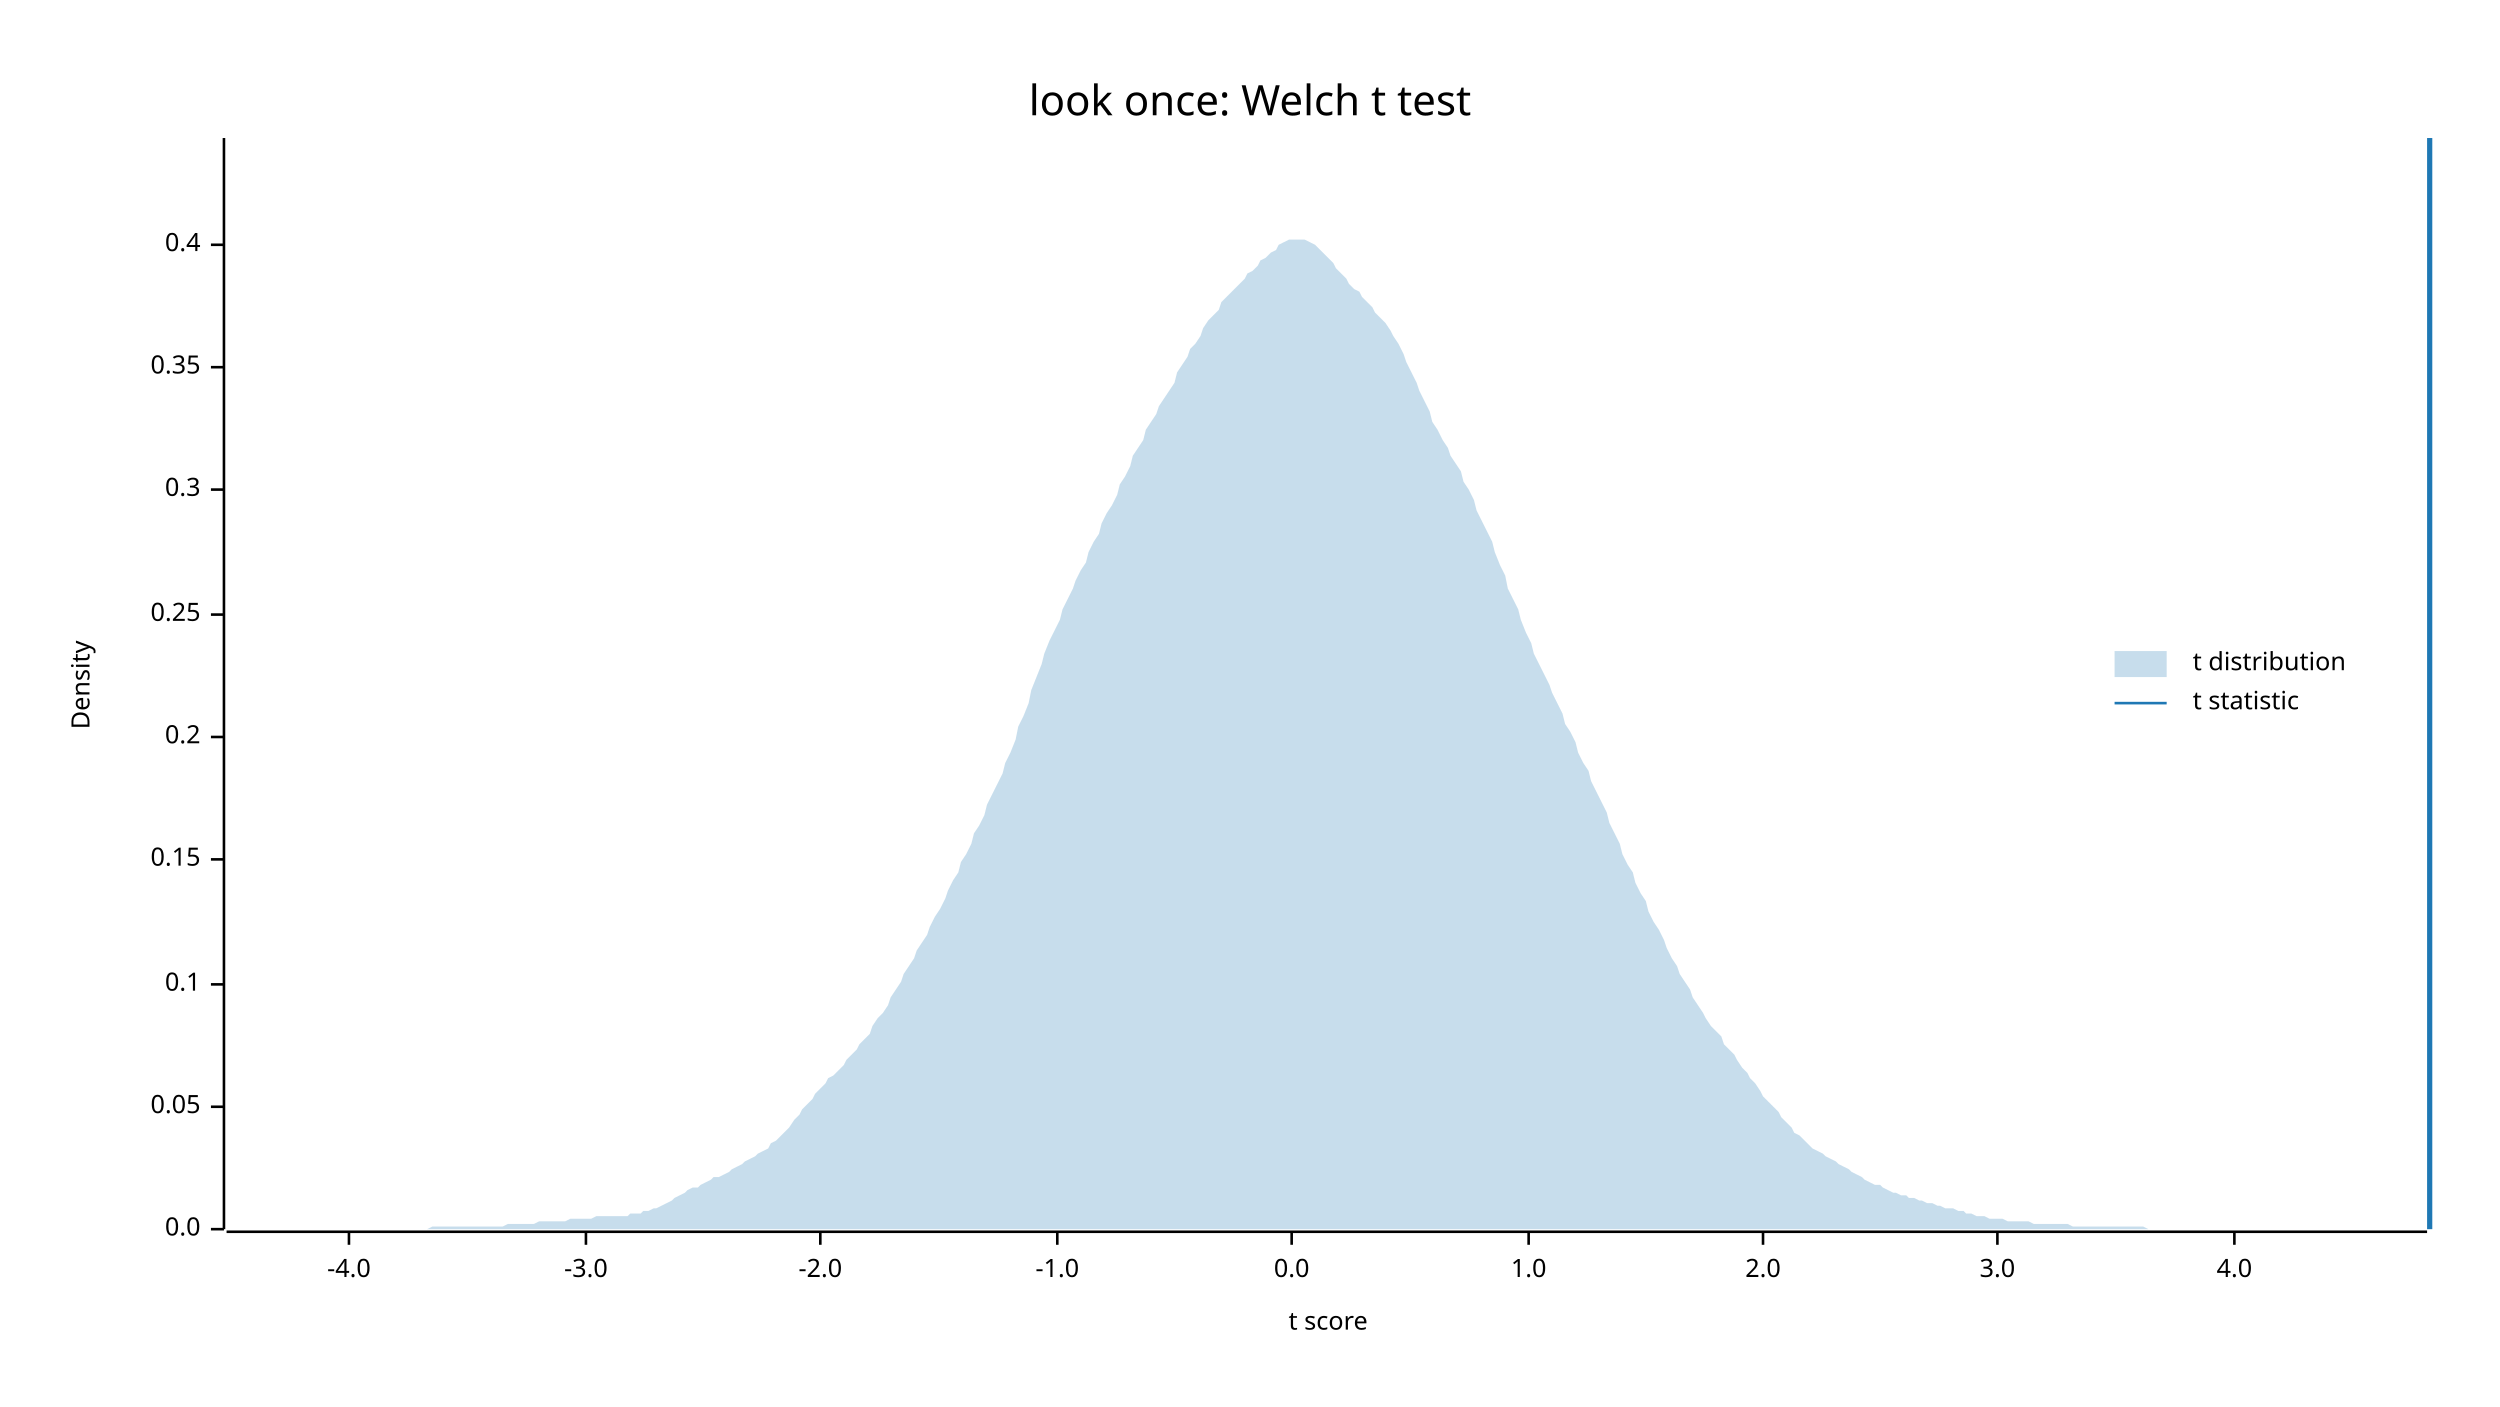
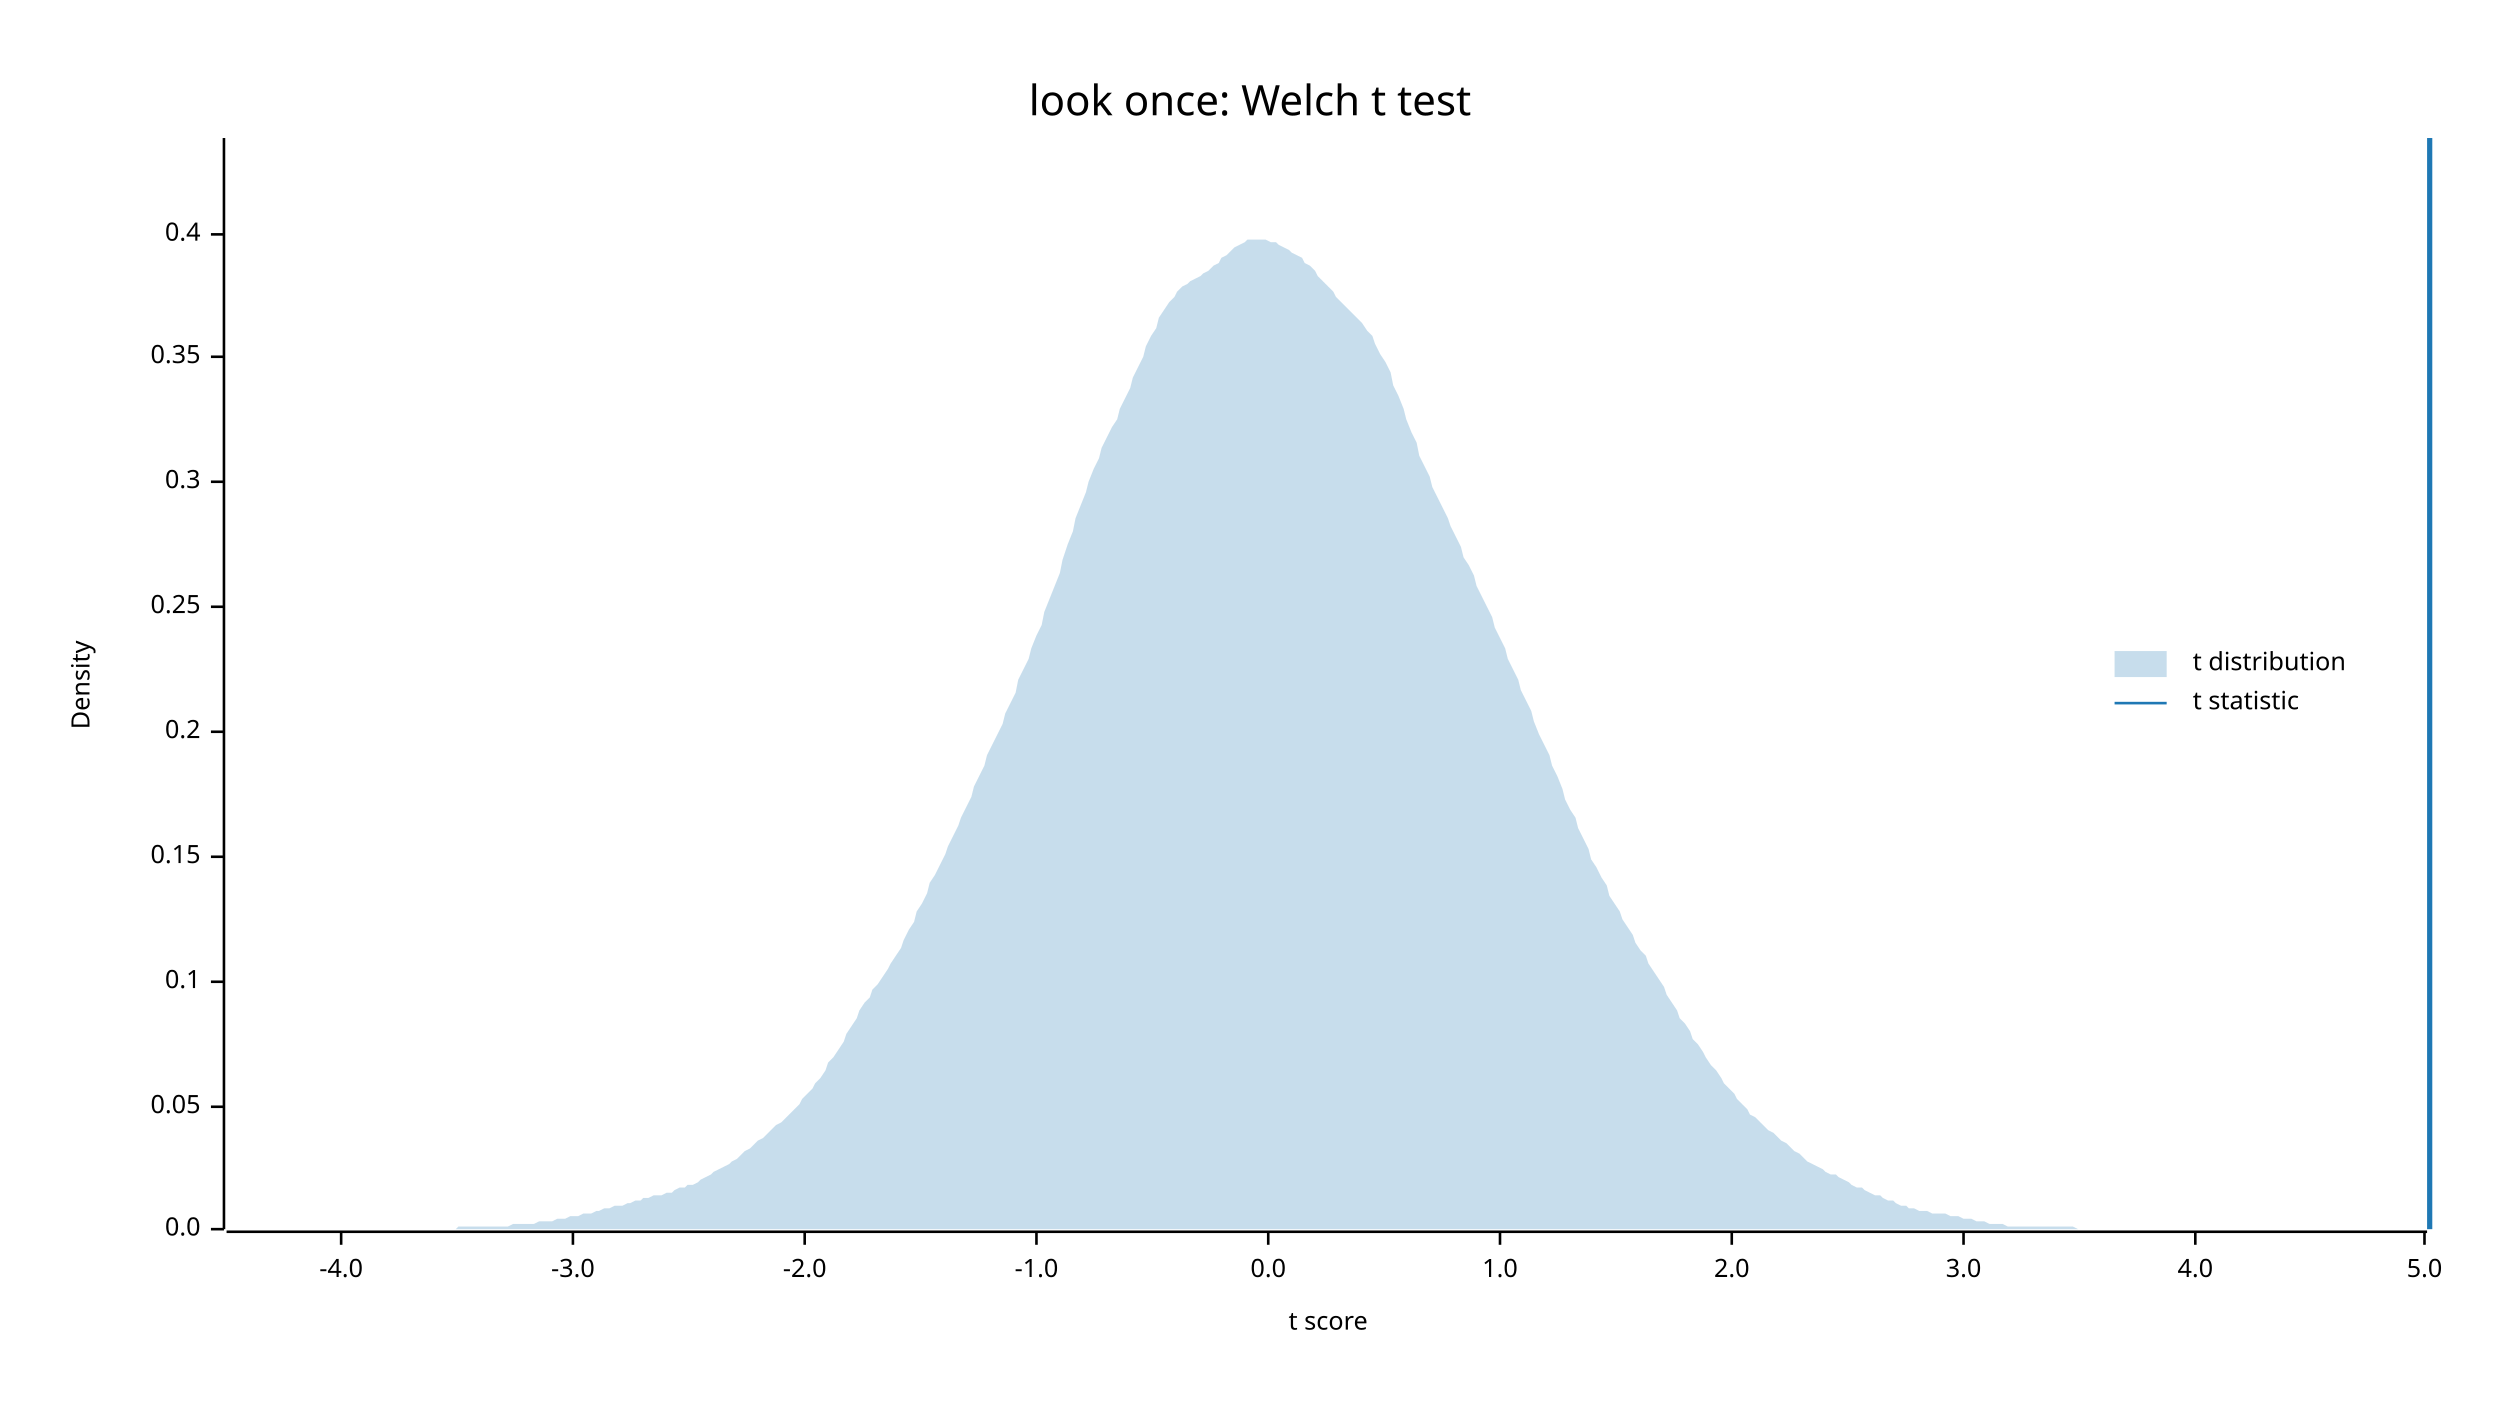
<svg xmlns="http://www.w3.org/2000/svg" width="960" height="540" viewBox="0 0 960 540">
  <text x="480" y="32" dy="0.76em" text-anchor="middle" font-family="sans-serif" font-size="16.129" opacity="1" fill="#000000">
look once: Welch t test
</text>
  <text x="27" y="263" dy="0.76em" text-anchor="middle" font-family="sans-serif" font-size="9.677" opacity="1" fill="#000000" transform="rotate(270, 27, 263)">
Density
</text>
  <text x="510" y="513" dy="-0.5ex" text-anchor="middle" font-family="sans-serif" font-size="9.677" opacity="1" fill="#000000">
t score
</text>
  <polyline fill="none" opacity="1" stroke="#000000" stroke-width="1" points="86,53 86,472 " />
  <text x="77" y="472" dy="0.5ex" text-anchor="end" font-family="sans-serif" font-size="9.677" opacity="1" fill="#000000">
0.0
</text>
  <polyline fill="none" opacity="1" stroke="#000000" stroke-width="1" points="81,472 86,472 " />
  <text x="77" y="425" dy="0.5ex" text-anchor="end" font-family="sans-serif" font-size="9.677" opacity="1" fill="#000000">
0.05
</text>
  <polyline fill="none" opacity="1" stroke="#000000" stroke-width="1" points="81,425 86,425 " />
-   <text x="77" y="378" dy="0.5ex" text-anchor="end" font-family="sans-serif" font-size="9.677" opacity="1" fill="#000000">
+   <text x="77" y="377" dy="0.5ex" text-anchor="end" font-family="sans-serif" font-size="9.677" opacity="1" fill="#000000">
0.1
</text>
-   <polyline fill="none" opacity="1" stroke="#000000" stroke-width="1" points="81,378 86,378 " />
-   <text x="77" y="330" dy="0.5ex" text-anchor="end" font-family="sans-serif" font-size="9.677" opacity="1" fill="#000000">
+   <polyline fill="none" opacity="1" stroke="#000000" stroke-width="1" points="81,377 86,377 " />
+   <text x="77" y="329" dy="0.5ex" text-anchor="end" font-family="sans-serif" font-size="9.677" opacity="1" fill="#000000">
0.15
</text>
-   <polyline fill="none" opacity="1" stroke="#000000" stroke-width="1" points="81,330 86,330 " />
-   <text x="77" y="283" dy="0.5ex" text-anchor="end" font-family="sans-serif" font-size="9.677" opacity="1" fill="#000000">
+   <polyline fill="none" opacity="1" stroke="#000000" stroke-width="1" points="81,329 86,329 " />
+   <text x="77" y="281" dy="0.5ex" text-anchor="end" font-family="sans-serif" font-size="9.677" opacity="1" fill="#000000">
0.2
</text>
-   <polyline fill="none" opacity="1" stroke="#000000" stroke-width="1" points="81,283 86,283 " />
-   <text x="77" y="236" dy="0.5ex" text-anchor="end" font-family="sans-serif" font-size="9.677" opacity="1" fill="#000000">
+   <polyline fill="none" opacity="1" stroke="#000000" stroke-width="1" points="81,281 86,281 " />
+   <text x="77" y="233" dy="0.5ex" text-anchor="end" font-family="sans-serif" font-size="9.677" opacity="1" fill="#000000">
0.25
</text>
-   <polyline fill="none" opacity="1" stroke="#000000" stroke-width="1" points="81,236 86,236 " />
-   <text x="77" y="188" dy="0.5ex" text-anchor="end" font-family="sans-serif" font-size="9.677" opacity="1" fill="#000000">
+   <polyline fill="none" opacity="1" stroke="#000000" stroke-width="1" points="81,233 86,233 " />
+   <text x="77" y="185" dy="0.5ex" text-anchor="end" font-family="sans-serif" font-size="9.677" opacity="1" fill="#000000">
0.3
</text>
-   <polyline fill="none" opacity="1" stroke="#000000" stroke-width="1" points="81,188 86,188 " />
-   <text x="77" y="141" dy="0.5ex" text-anchor="end" font-family="sans-serif" font-size="9.677" opacity="1" fill="#000000">
+   <polyline fill="none" opacity="1" stroke="#000000" stroke-width="1" points="81,185 86,185 " />
+   <text x="77" y="137" dy="0.5ex" text-anchor="end" font-family="sans-serif" font-size="9.677" opacity="1" fill="#000000">
0.35
</text>
-   <polyline fill="none" opacity="1" stroke="#000000" stroke-width="1" points="81,141 86,141 " />
-   <text x="77" y="94" dy="0.5ex" text-anchor="end" font-family="sans-serif" font-size="9.677" opacity="1" fill="#000000">
+   <polyline fill="none" opacity="1" stroke="#000000" stroke-width="1" points="81,137 86,137 " />
+   <text x="77" y="90" dy="0.5ex" text-anchor="end" font-family="sans-serif" font-size="9.677" opacity="1" fill="#000000">
0.4
</text>
-   <polyline fill="none" opacity="1" stroke="#000000" stroke-width="1" points="81,94 86,94 " />
+   <polyline fill="none" opacity="1" stroke="#000000" stroke-width="1" points="81,90 86,90 " />
  <polyline fill="none" opacity="1" stroke="#000000" stroke-width="1" points="87,473 932,473 " />
-   <text x="134" y="483" dy="0.76em" text-anchor="middle" font-family="sans-serif" font-size="9.677" opacity="1" fill="#000000">
+   <text x="131" y="483" dy="0.76em" text-anchor="middle" font-family="sans-serif" font-size="9.677" opacity="1" fill="#000000">
-4.0
</text>
-   <polyline fill="none" opacity="1" stroke="#000000" stroke-width="1" points="134,473 134,478 " />
-   <text x="225" y="483" dy="0.76em" text-anchor="middle" font-family="sans-serif" font-size="9.677" opacity="1" fill="#000000">
+   <polyline fill="none" opacity="1" stroke="#000000" stroke-width="1" points="131,473 131,478 " />
+   <text x="220" y="483" dy="0.76em" text-anchor="middle" font-family="sans-serif" font-size="9.677" opacity="1" fill="#000000">
-3.0
</text>
-   <polyline fill="none" opacity="1" stroke="#000000" stroke-width="1" points="225,473 225,478 " />
-   <text x="315" y="483" dy="0.76em" text-anchor="middle" font-family="sans-serif" font-size="9.677" opacity="1" fill="#000000">
+   <polyline fill="none" opacity="1" stroke="#000000" stroke-width="1" points="220,473 220,478 " />
+   <text x="309" y="483" dy="0.76em" text-anchor="middle" font-family="sans-serif" font-size="9.677" opacity="1" fill="#000000">
-2.0
</text>
-   <polyline fill="none" opacity="1" stroke="#000000" stroke-width="1" points="315,473 315,478 " />
-   <text x="406" y="483" dy="0.76em" text-anchor="middle" font-family="sans-serif" font-size="9.677" opacity="1" fill="#000000">
+   <polyline fill="none" opacity="1" stroke="#000000" stroke-width="1" points="309,473 309,478 " />
+   <text x="398" y="483" dy="0.76em" text-anchor="middle" font-family="sans-serif" font-size="9.677" opacity="1" fill="#000000">
-1.0
</text>
-   <polyline fill="none" opacity="1" stroke="#000000" stroke-width="1" points="406,473 406,478 " />
-   <text x="496" y="483" dy="0.76em" text-anchor="middle" font-family="sans-serif" font-size="9.677" opacity="1" fill="#000000">
+   <polyline fill="none" opacity="1" stroke="#000000" stroke-width="1" points="398,473 398,478 " />
+   <text x="487" y="483" dy="0.76em" text-anchor="middle" font-family="sans-serif" font-size="9.677" opacity="1" fill="#000000">
0.0
</text>
-   <polyline fill="none" opacity="1" stroke="#000000" stroke-width="1" points="496,473 496,478 " />
-   <text x="587" y="483" dy="0.76em" text-anchor="middle" font-family="sans-serif" font-size="9.677" opacity="1" fill="#000000">
+   <polyline fill="none" opacity="1" stroke="#000000" stroke-width="1" points="487,473 487,478 " />
+   <text x="576" y="483" dy="0.76em" text-anchor="middle" font-family="sans-serif" font-size="9.677" opacity="1" fill="#000000">
1.0
</text>
-   <polyline fill="none" opacity="1" stroke="#000000" stroke-width="1" points="587,473 587,478 " />
-   <text x="677" y="483" dy="0.76em" text-anchor="middle" font-family="sans-serif" font-size="9.677" opacity="1" fill="#000000">
+   <polyline fill="none" opacity="1" stroke="#000000" stroke-width="1" points="576,473 576,478 " />
+   <text x="665" y="483" dy="0.76em" text-anchor="middle" font-family="sans-serif" font-size="9.677" opacity="1" fill="#000000">
2.0
</text>
-   <polyline fill="none" opacity="1" stroke="#000000" stroke-width="1" points="677,473 677,478 " />
-   <text x="767" y="483" dy="0.76em" text-anchor="middle" font-family="sans-serif" font-size="9.677" opacity="1" fill="#000000">
+   <polyline fill="none" opacity="1" stroke="#000000" stroke-width="1" points="665,473 665,478 " />
+   <text x="754" y="483" dy="0.76em" text-anchor="middle" font-family="sans-serif" font-size="9.677" opacity="1" fill="#000000">
3.0
</text>
-   <polyline fill="none" opacity="1" stroke="#000000" stroke-width="1" points="767,473 767,478 " />
-   <text x="858" y="483" dy="0.76em" text-anchor="middle" font-family="sans-serif" font-size="9.677" opacity="1" fill="#000000">
+   <polyline fill="none" opacity="1" stroke="#000000" stroke-width="1" points="754,473 754,478 " />
+   <text x="843" y="483" dy="0.76em" text-anchor="middle" font-family="sans-serif" font-size="9.677" opacity="1" fill="#000000">
4.0
</text>
-   <polyline fill="none" opacity="1" stroke="#000000" stroke-width="1" points="858,473 858,478 " />
-   <polygon opacity="0.25" fill="#1F78B4" points="87,472 88,472 90,472 92,472 93,472 95,472 97,472 98,472 100,472 102,472 103,472 105,472 107,472 109,472 110,472 112,472 114,472 115,472 117,472 119,472 120,472 122,472 124,472 125,472 127,472 129,472 131,472 132,472 134,472 136,472 137,472 139,472 141,472 142,472 144,472 146,472 147,472 149,472 151,472 153,472 154,472 156,472 158,472 159,472 161,472 163,472 164,472 166,471 168,471 169,471 171,471 173,471 175,471 176,471 178,471 180,471 181,471 183,471 185,471 186,471 188,471 190,471 191,471 193,471 195,470 197,470 198,470 200,470 202,470 203,470 205,470 207,469 208,469 210,469 212,469 214,469 215,469 217,469 219,468 220,468 222,468 224,468 225,468 227,468 229,467 230,467 232,467 234,467 236,467 237,467 239,467 241,467 242,466 244,466 246,466 247,465 249,465 251,464 252,464 254,463 256,462 258,461 259,460 261,459 263,458 264,457 266,456 268,456 269,455 271,454 273,453 274,452 276,452 278,451 280,450 281,449 283,448 285,447 286,446 288,445 290,444 291,443 293,442 295,441 296,439 298,438 300,436 302,434 303,433 305,430 307,428 308,426 310,424 312,422 313,420 315,418 317,416 318,414 320,413 322,411 324,409 325,407 327,405 329,403 330,401 332,399 334,397 335,394 337,391 339,389 341,386 342,383 344,380 346,377 347,374 349,371 351,368 352,365 354,362 356,359 357,356 359,352 361,349 363,345 364,342 366,338 368,335 369,331 371,328 373,324 374,320 376,317 378,313 379,309 381,305 383,301 385,297 386,293 388,289 390,284 391,279 393,275 395,270 396,265 398,260 400,255 401,251 403,246 405,242 407,238 408,234 410,230 412,226 413,223 415,219 417,216 418,212 420,208 422,205 423,201 425,197 427,194 429,190 430,186 432,183 434,179 435,175 437,172 439,169 440,165 442,162 444,159 445,156 447,153 449,150 451,147 452,143 454,140 456,137 457,134 459,132 461,129 462,126 464,123 466,121 468,119 469,116 471,114 473,112 474,111 476,109 478,107 479,105 481,104 483,102 484,100 486,99 488,97 490,96 491,94 493,93 495,92 496,92 498,92 500,92 501,92 503,93 505,94 506,95 508,97 510,99 512,101 513,103 515,105 517,107 518,109 520,111 522,112 523,114 525,116 527,118 528,120 530,122 532,124 534,127 535,129 537,132 539,136 540,139 542,143 544,147 545,150 547,154 549,158 550,162 552,165 554,169 556,172 557,175 559,178 561,181 562,185 564,188 566,192 567,196 569,200 571,204 573,208 574,212 576,217 578,221 579,226 581,230 583,234 584,238 586,243 588,247 589,251 591,255 593,259 595,263 596,266 598,270 600,274 601,278 603,281 605,285 606,289 608,293 610,296 611,300 613,304 615,308 617,312 618,316 620,320 622,324 623,328 625,332 627,335 628,339 630,343 632,346 633,350 635,354 637,357 639,361 640,364 642,368 644,371 645,374 647,377 649,380 650,383 652,386 654,389 655,391 657,394 659,396 661,398 662,401 664,403 666,405 667,407 669,410 671,412 672,414 674,416 676,419 677,421 679,423 681,425 683,427 684,429 686,431 688,433 689,435 691,436 693,438 694,439 696,441 698,442 700,443 701,444 703,445 705,446 706,447 708,448 710,449 711,450 713,451 715,452 716,453 718,454 720,455 722,455 723,456 725,457 727,458 728,458 730,459 732,459 733,460 735,460 737,461 738,461 740,462 742,462 744,463 745,463 747,464 749,464 750,464 752,465 754,465 755,466 757,466 759,467 760,467 762,467 764,468 766,468 767,468 769,468 771,469 772,469 774,469 776,469 777,469 779,469 781,470 782,470 784,470 786,470 788,470 789,470 791,470 793,470 794,470 796,471 798,471 799,471 801,471 803,471 804,471 806,471 808,471 810,471 811,471 813,471 815,471 816,471 818,471 820,471 821,471 823,471 825,472 827,472 828,472 830,472 832,472 833,472 835,472 837,472 838,472 840,472 842,472 843,472 845,472 847,472 849,472 850,472 852,472 854,472 855,472 857,472 859,472 860,472 862,472 864,472 865,472 867,472 869,472 871,472 872,472 874,472 876,472 877,472 879,472 881,472 882,472 884,472 886,472 887,472 889,472 891,472 893,472 894,472 896,472 898,472 899,472 901,472 903,472 904,472 906,472 908,472 909,472 911,472 913,472 915,472 916,472 918,472 920,472 921,472 923,472 925,472 926,472 928,472 930,472 932,472 932,472 87,472 " />
+   <polyline fill="none" opacity="1" stroke="#000000" stroke-width="1" points="843,473 843,478 " />
+   <text x="931" y="483" dy="0.76em" text-anchor="middle" font-family="sans-serif" font-size="9.677" opacity="1" fill="#000000">
+ 5.0
+ </text>
+   <polyline fill="none" opacity="1" stroke="#000000" stroke-width="1" points="931,473 931,478 " />
+   <polygon opacity="0.25" fill="#1F78B4" points="87,472 88,472 90,472 92,472 93,472 95,472 97,472 98,472 100,472 102,472 103,472 105,472 107,472 109,472 110,472 112,472 114,472 115,472 117,472 119,472 120,472 122,472 124,472 125,472 127,472 129,472 131,472 132,472 134,472 136,472 137,472 139,472 141,472 142,472 144,472 146,472 147,472 149,472 151,472 153,472 154,472 156,472 158,472 159,472 161,472 163,472 164,472 166,472 168,472 169,472 171,472 173,472 175,472 176,471 178,471 180,471 181,471 183,471 185,471 186,471 188,471 190,471 191,471 193,471 195,471 197,470 198,470 200,470 202,470 203,470 205,470 207,469 208,469 210,469 212,469 214,468 215,468 217,468 219,467 220,467 222,467 224,466 225,466 227,466 229,465 230,465 232,464 234,464 236,463 237,463 239,463 241,462 242,462 244,461 246,461 247,460 249,460 251,459 252,459 254,459 256,458 258,458 259,457 261,456 263,456 264,455 266,455 268,454 269,453 271,452 273,451 274,450 276,449 278,448 280,447 281,446 283,445 285,443 286,442 288,441 290,439 291,438 293,437 295,435 296,434 298,432 300,431 302,429 303,428 305,426 307,424 308,422 310,420 312,418 313,416 315,414 317,411 318,408 320,406 322,403 324,400 325,397 327,394 329,391 330,388 332,385 334,383 335,380 337,378 339,375 341,372 342,370 344,367 346,364 347,361 349,357 351,354 352,350 354,347 356,343 357,339 359,336 361,332 363,328 364,325 366,321 368,317 369,314 371,310 373,306 374,302 376,298 378,294 379,290 381,286 383,282 385,278 386,274 388,270 390,266 391,261 393,257 395,253 396,249 398,244 400,240 401,235 403,230 405,225 407,220 408,215 410,209 412,204 413,199 415,194 417,189 418,185 420,180 422,176 423,172 425,168 427,164 429,161 430,157 432,153 434,149 435,145 437,141 439,137 440,133 442,129 444,126 445,122 447,119 449,116 451,114 452,112 454,110 456,109 457,108 459,107 461,106 462,105 464,104 466,102 468,101 469,99 471,98 473,96 474,95 476,94 478,93 479,92 481,92 483,92 484,92 486,92 488,93 490,93 491,94 493,95 495,96 496,97 498,98 500,99 501,101 503,102 505,104 506,106 508,108 510,110 512,112 513,114 515,116 517,118 518,119 520,121 522,123 523,124 525,127 527,129 528,132 530,136 532,139 534,143 535,148 537,152 539,157 540,161 542,166 544,170 545,175 547,179 549,183 550,187 552,191 554,195 556,199 557,202 559,206 561,210 562,214 564,217 566,221 567,225 569,229 571,233 573,237 574,241 576,245 578,249 579,253 581,257 583,261 584,265 586,269 588,273 589,277 591,282 593,286 595,290 596,294 598,298 600,303 601,307 603,311 605,314 606,318 608,322 610,326 611,330 613,333 615,337 617,340 618,344 620,347 622,350 623,353 625,356 627,359 628,362 630,365 632,367 633,370 635,373 637,376 639,379 640,382 642,385 644,388 645,391 647,393 649,396 650,399 652,401 654,404 655,406 657,409 659,411 661,414 662,416 664,418 666,420 667,422 669,424 671,426 672,428 674,429 676,431 677,432 679,434 681,435 683,437 684,438 686,439 688,441 689,442 691,443 693,445 694,446 696,447 698,448 700,449 701,450 703,451 705,451 706,452 708,453 710,454 711,455 713,456 715,456 716,457 718,458 720,459 722,459 723,460 725,461 727,461 728,462 730,463 732,463 733,464 735,464 737,465 738,465 740,465 742,466 744,466 745,466 747,466 749,467 750,467 752,467 754,468 755,468 757,468 759,469 760,469 762,469 764,470 766,470 767,470 769,470 771,471 772,471 774,471 776,471 777,471 779,471 781,471 782,471 784,471 786,471 788,471 789,471 791,471 793,471 794,471 796,471 798,472 799,472 801,472 803,472 804,472 806,472 808,472 810,472 811,472 813,472 815,472 816,472 818,472 820,472 821,472 823,472 825,472 827,472 828,472 830,472 832,472 833,472 835,472 837,472 838,472 840,472 842,472 843,472 845,472 847,472 849,472 850,472 852,472 854,472 855,472 857,472 859,472 860,472 862,472 864,472 865,472 867,472 869,472 871,472 872,472 874,472 876,472 877,472 879,472 881,472 882,472 884,472 886,472 887,472 889,472 891,472 893,472 894,472 896,472 898,472 899,472 901,472 903,472 904,472 906,472 908,472 909,472 911,472 913,472 915,472 916,472 918,472 920,472 921,472 923,472 925,472 926,472 928,472 930,472 932,472 932,472 87,472 " />
  <polyline fill="none" opacity="1" stroke="#1F78B4" stroke-width="2" points="933,472 933,53 " />
  <text x="842" y="250" dy="0.76em" text-anchor="start" font-family="sans-serif" font-size="9.677" opacity="1" fill="#000000">
t distribution
</text>
  <text x="842" y="265" dy="0.76em" text-anchor="start" font-family="sans-serif" font-size="9.677" opacity="1" fill="#000000">
t statistic
</text>
  <rect x="812" y="250" width="20" height="10" opacity="0.25" fill="#1F78B4" stroke="none" />
  <polyline fill="none" opacity="1" stroke="#1F78B4" stroke-width="1" points="812,270 832,270 " />
</svg>
